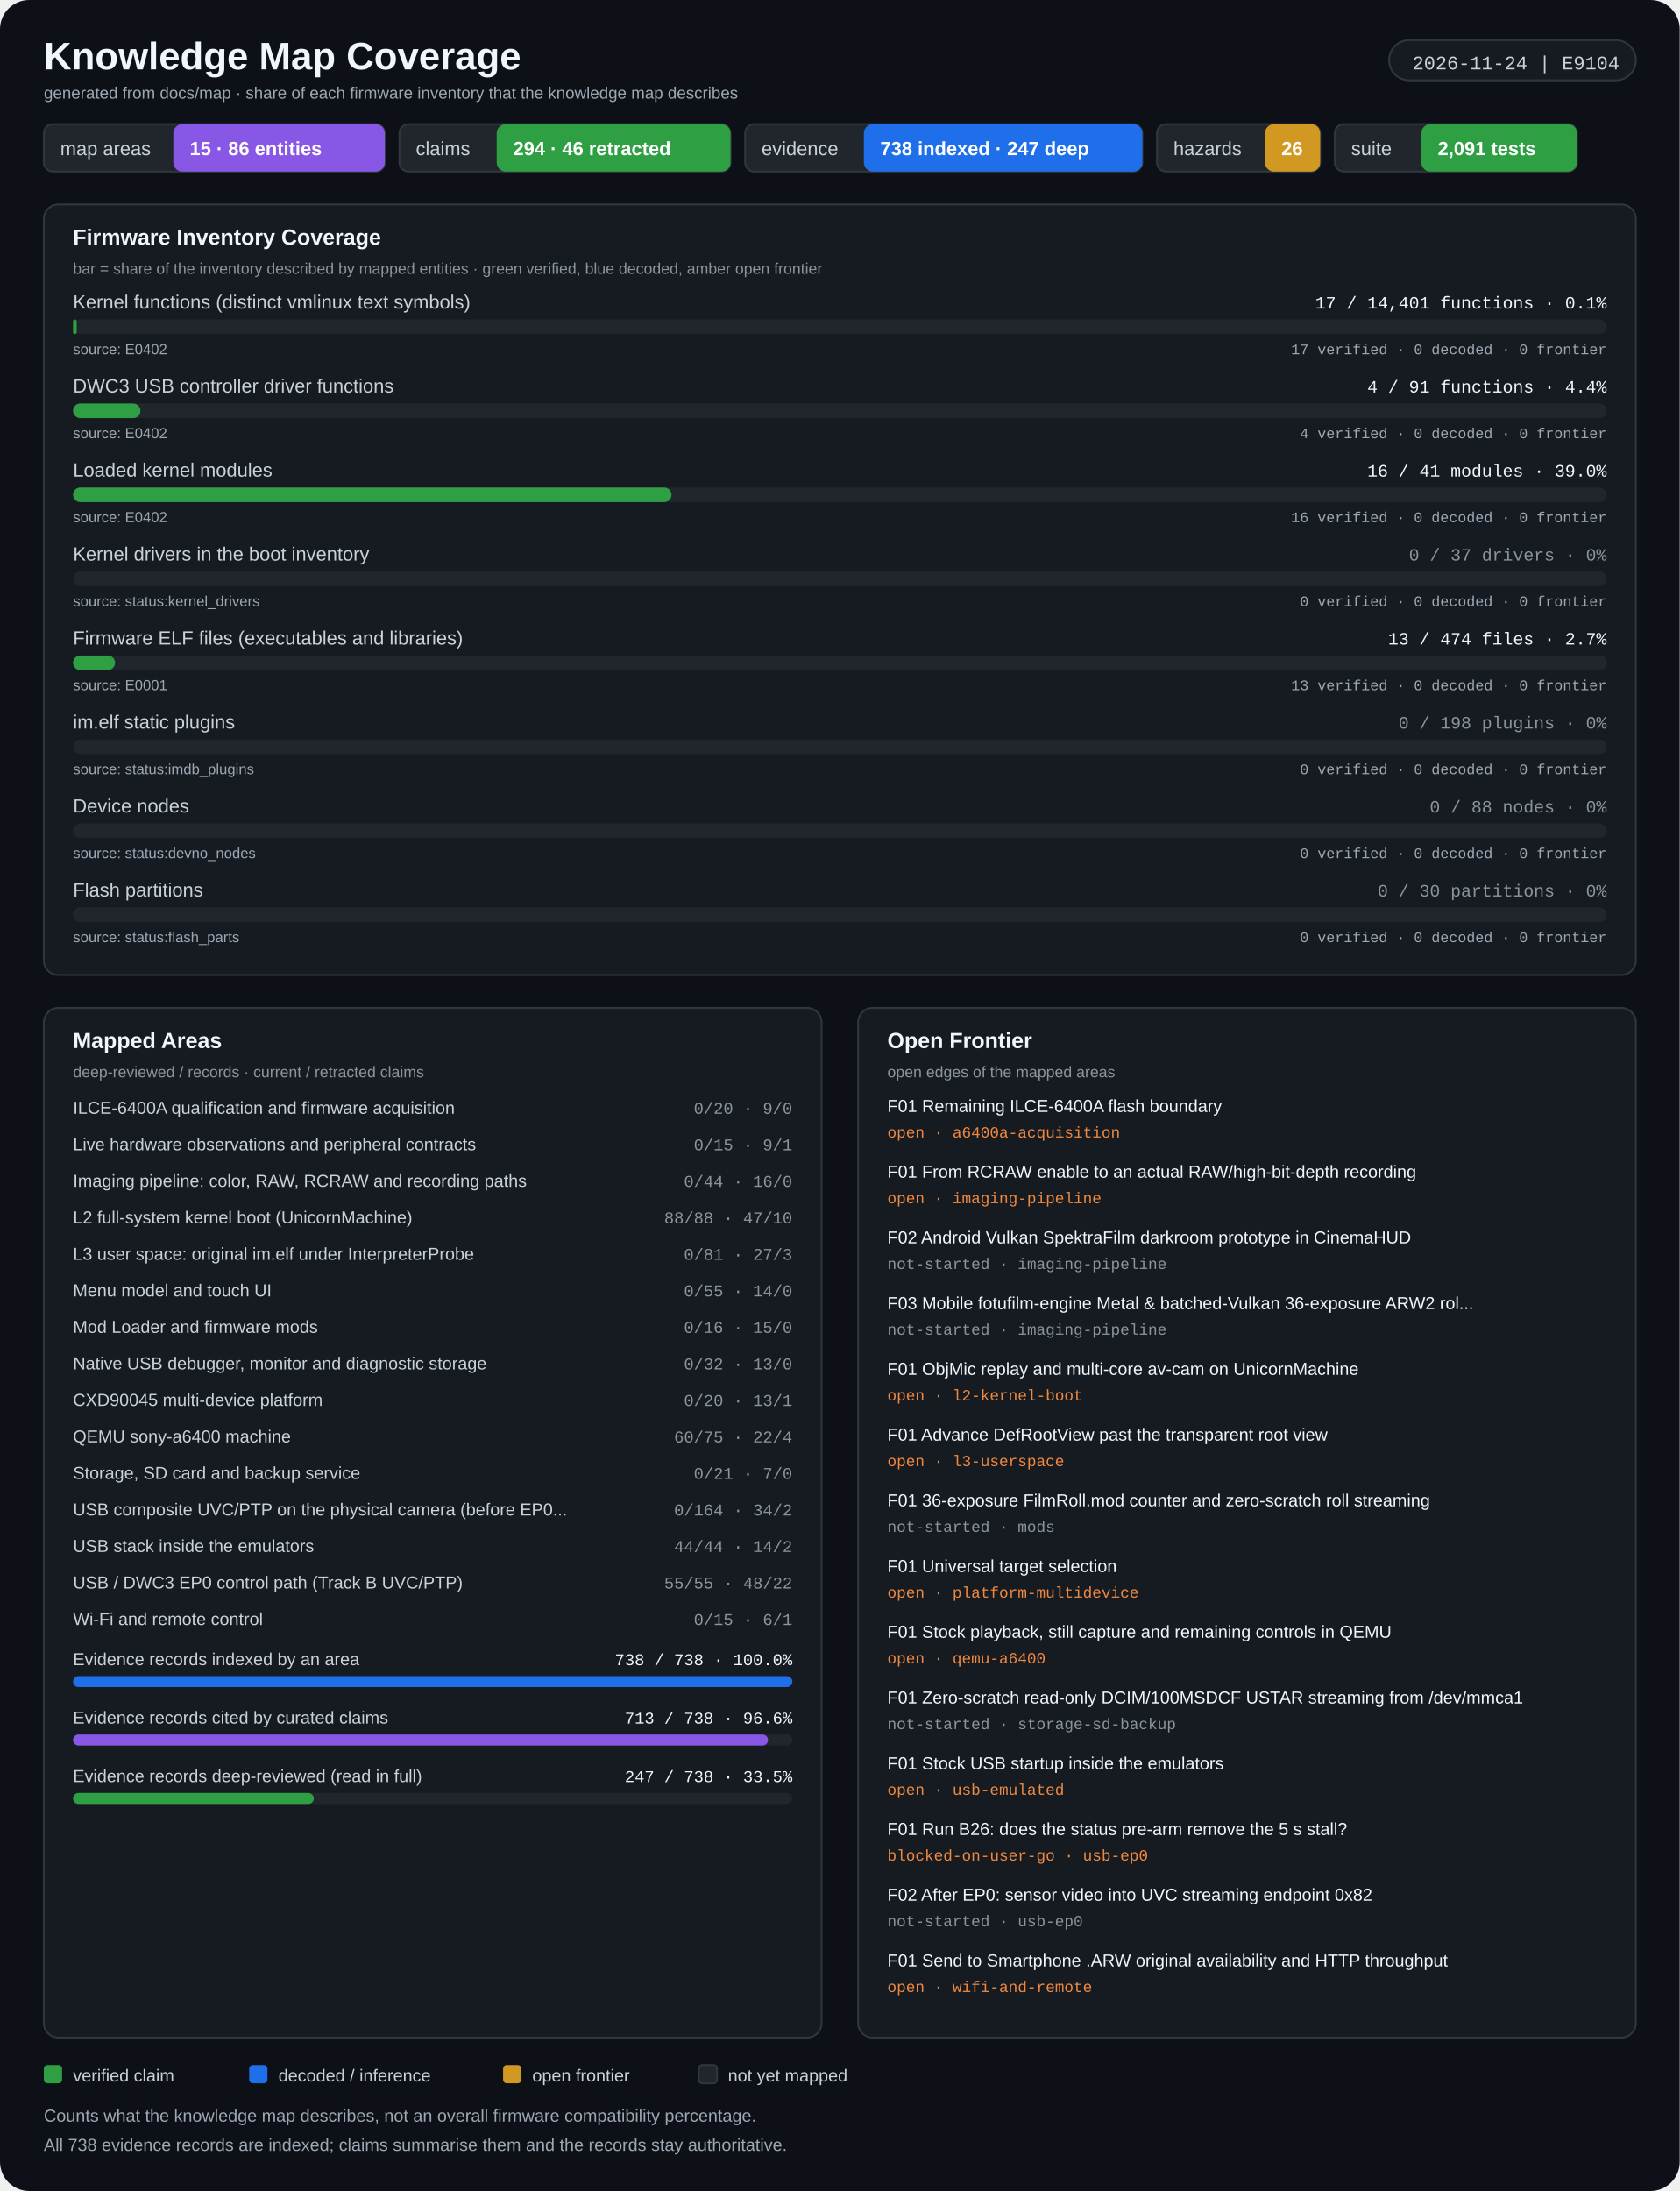
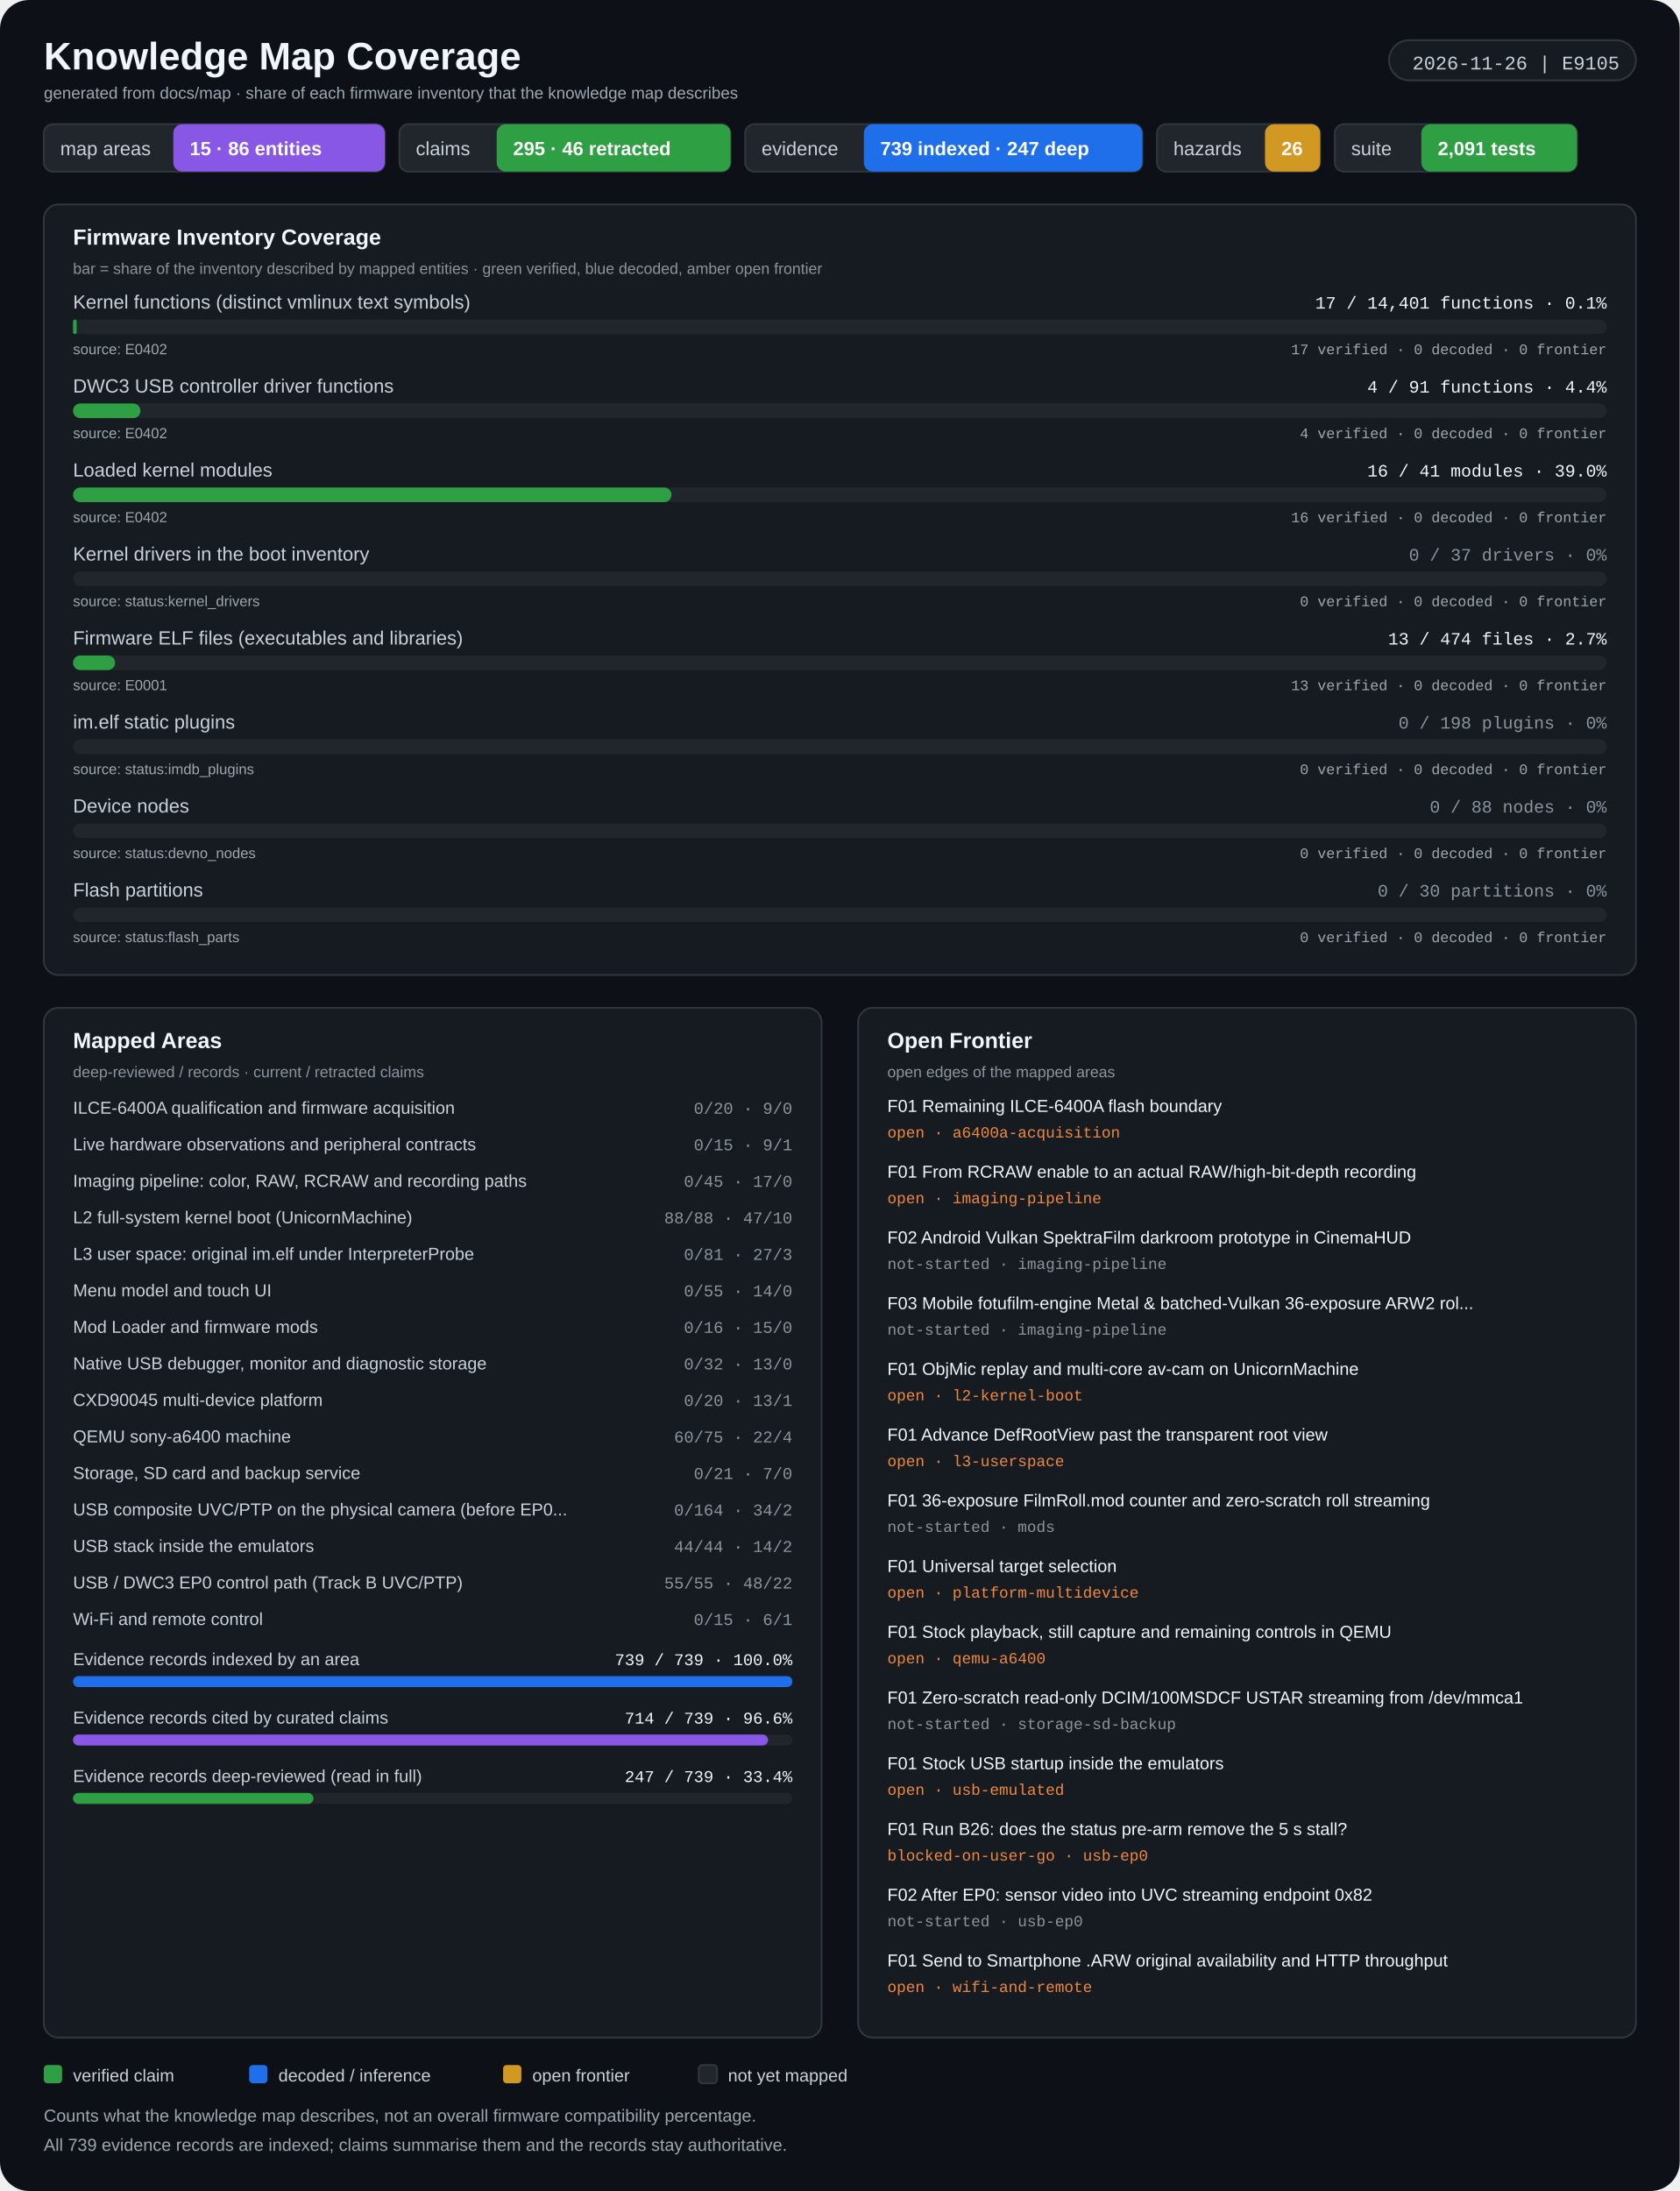
<svg xmlns="http://www.w3.org/2000/svg" width="920" height="1200" viewBox="0 0 920 1200" role="img" aria-labelledby="title desc">
  <rect width="920" height="1200" rx="16" fill="#0d1117" />
  <g>
    <text x="24" y="38" fill="#f0f6fc" font-size="21" font-weight="700" font-family="Segoe UI, Arial, sans-serif" text-anchor="start">Knowledge Map Coverage</text>
    <text x="24" y="54" fill="#9da7b3" font-size="9" font-weight="400" font-family="Segoe UI, Arial, sans-serif" text-anchor="start">generated from docs/map · share of each firmware inventory that the knowledge map describes</text>
    <rect x="760.82" y="22" width="135.18" height="22" rx="11" fill="#161b22" stroke="#30363d" stroke-width="1" />
-     <text x="887" y="38" fill="#c9d1d9" font-size="10.5" font-weight="400" font-family="Consolas, 'Courier New', monospace" text-anchor="end">2026-11-24 | E9104</text>
+     <text x="887" y="38" fill="#c9d1d9" font-size="10.5" font-weight="400" font-family="Consolas, 'Courier New', monospace" text-anchor="end">2026-11-26 | E9105</text>
    <rect x="24" y="68" width="186.763" height="26" rx="5" fill="#21262d" stroke="#30363d" stroke-width="1" />
    <rect x="94.92" y="68" width="115.843" height="26" rx="5" fill="#8957e5" />
    <text x="33" y="85" fill="#c9d1d9" font-size="10.5" font-weight="400" font-family="Segoe UI, Arial, sans-serif" text-anchor="start">map areas</text>
    <text x="103.92" y="85" fill="#ffffff" font-size="10.5" font-weight="700" font-family="Segoe UI, Arial, sans-serif" text-anchor="start">15 · 86 entities</text>
    <rect x="218.763" y="68" width="181.354" height="26" rx="5" fill="#21262d" stroke="#30363d" stroke-width="1" />
    <rect x="272.043" y="68" width="128.074" height="26" rx="5" fill="#2ea043" />
    <text x="227.763" y="85" fill="#c9d1d9" font-size="10.5" font-weight="400" font-family="Segoe UI, Arial, sans-serif" text-anchor="start">claims</text>
-     <text x="281.043" y="85" fill="#ffffff" font-size="10.5" font-weight="700" font-family="Segoe UI, Arial, sans-serif" text-anchor="start">294 · 46 retracted</text>
+     <text x="281.043" y="85" fill="#ffffff" font-size="10.5" font-weight="700" font-family="Segoe UI, Arial, sans-serif" text-anchor="start">295 · 46 retracted</text>
    <rect x="408.117" y="68" width="217.574" height="26" rx="5" fill="#21262d" stroke="#30363d" stroke-width="1" />
    <rect x="473.157" y="68" width="152.534" height="26" rx="5" fill="#1f6feb" />
    <text x="417.117" y="85" fill="#c9d1d9" font-size="10.5" font-weight="400" font-family="Segoe UI, Arial, sans-serif" text-anchor="start">evidence</text>
-     <text x="482.157" y="85" fill="#ffffff" font-size="10.5" font-weight="700" font-family="Segoe UI, Arial, sans-serif" text-anchor="start">738 indexed · 247 deep</text>
+     <text x="482.157" y="85" fill="#ffffff" font-size="10.5" font-weight="700" font-family="Segoe UI, Arial, sans-serif" text-anchor="start">739 indexed · 247 deep</text>
    <rect x="633.691" y="68" width="89.39" height="26" rx="5" fill="#21262d" stroke="#30363d" stroke-width="1" />
    <rect x="692.851" y="68" width="30.23" height="26" rx="5" fill="#d29922" />
    <text x="642.691" y="85" fill="#c9d1d9" font-size="10.5" font-weight="400" font-family="Segoe UI, Arial, sans-serif" text-anchor="start">hazards</text>
    <text x="701.851" y="85" fill="#ffffff" font-size="10.5" font-weight="700" font-family="Segoe UI, Arial, sans-serif" text-anchor="start">26</text>
    <rect x="731.082" y="68" width="132.667" height="26" rx="5" fill="#21262d" stroke="#30363d" stroke-width="1" />
    <rect x="778.482" y="68" width="85.267" height="26" rx="5" fill="#2ea043" />
    <text x="740.082" y="85" fill="#c9d1d9" font-size="10.5" font-weight="400" font-family="Segoe UI, Arial, sans-serif" text-anchor="start">suite</text>
    <text x="787.482" y="85" fill="#ffffff" font-size="10.5" font-weight="700" font-family="Segoe UI, Arial, sans-serif" text-anchor="start">2,091 tests</text>
    <rect x="24" y="112" width="872" height="422" rx="8" fill="#161b22" stroke="#30363d" stroke-width="1" />
    <text x="40" y="134" fill="#f0f6fc" font-size="12" font-weight="700" font-family="Segoe UI, Arial, sans-serif" text-anchor="start">Firmware Inventory Coverage</text>
    <text x="40" y="150" fill="#8b949e" font-size="8.5" font-weight="400" font-family="Segoe UI, Arial, sans-serif" text-anchor="start">bar = share of the inventory described by mapped entities · green verified, blue decoded, amber open frontier</text>
    <text x="40" y="169" fill="#c9d1d9" font-size="10.5" font-weight="400" font-family="Segoe UI, Arial, sans-serif" text-anchor="start">Kernel functions (distinct vmlinux text symbols)</text>
    <text x="880" y="169" fill="#f0f6fc" font-size="9.5" font-weight="400" font-family="Consolas, 'Courier New', monospace" text-anchor="end">17 / 14,401 functions · 0.1%</text>
    <rect x="40" y="175" width="840" height="8" rx="4" fill="#21262d" />
    <rect x="40" y="175" width="2" height="8" rx="1" fill="#2ea043" />
    <text x="40" y="194" fill="#9da7b3" font-size="8" font-weight="400" font-family="Segoe UI, Arial, sans-serif" text-anchor="start">source: E0402</text>
    <text x="880" y="194" fill="#9da7b3" font-size="8" font-weight="400" font-family="Consolas, 'Courier New', monospace" text-anchor="end">17 verified · 0 decoded · 0 frontier</text>
    <text x="40" y="215" fill="#c9d1d9" font-size="10.5" font-weight="400" font-family="Segoe UI, Arial, sans-serif" text-anchor="start">DWC3 USB controller driver functions</text>
    <text x="880" y="215" fill="#f0f6fc" font-size="9.5" font-weight="400" font-family="Consolas, 'Courier New', monospace" text-anchor="end">4 / 91 functions · 4.4%</text>
    <rect x="40" y="221" width="840" height="8" rx="4" fill="#21262d" />
    <rect x="40" y="221" width="36.923" height="8" rx="4" fill="#2ea043" />
    <text x="40" y="240" fill="#9da7b3" font-size="8" font-weight="400" font-family="Segoe UI, Arial, sans-serif" text-anchor="start">source: E0402</text>
    <text x="880" y="240" fill="#9da7b3" font-size="8" font-weight="400" font-family="Consolas, 'Courier New', monospace" text-anchor="end">4 verified · 0 decoded · 0 frontier</text>
    <text x="40" y="261" fill="#c9d1d9" font-size="10.5" font-weight="400" font-family="Segoe UI, Arial, sans-serif" text-anchor="start">Loaded kernel modules</text>
    <text x="880" y="261" fill="#f0f6fc" font-size="9.5" font-weight="400" font-family="Consolas, 'Courier New', monospace" text-anchor="end">16 / 41 modules · 39.0%</text>
    <rect x="40" y="267" width="840" height="8" rx="4" fill="#21262d" />
    <rect x="40" y="267" width="327.805" height="8" rx="4" fill="#2ea043" />
    <text x="40" y="286" fill="#9da7b3" font-size="8" font-weight="400" font-family="Segoe UI, Arial, sans-serif" text-anchor="start">source: E0402</text>
    <text x="880" y="286" fill="#9da7b3" font-size="8" font-weight="400" font-family="Consolas, 'Courier New', monospace" text-anchor="end">16 verified · 0 decoded · 0 frontier</text>
    <text x="40" y="307" fill="#c9d1d9" font-size="10.5" font-weight="400" font-family="Segoe UI, Arial, sans-serif" text-anchor="start">Kernel drivers in the boot inventory</text>
    <text x="880" y="307" fill="#8b949e" font-size="9.5" font-weight="400" font-family="Consolas, 'Courier New', monospace" text-anchor="end">0 / 37 drivers · 0%</text>
    <rect x="40" y="313" width="840" height="8" rx="4" fill="#21262d" />
    <text x="40" y="332" fill="#9da7b3" font-size="8" font-weight="400" font-family="Segoe UI, Arial, sans-serif" text-anchor="start">source: status:kernel_drivers</text>
    <text x="880" y="332" fill="#9da7b3" font-size="8" font-weight="400" font-family="Consolas, 'Courier New', monospace" text-anchor="end">0 verified · 0 decoded · 0 frontier</text>
    <text x="40" y="353" fill="#c9d1d9" font-size="10.5" font-weight="400" font-family="Segoe UI, Arial, sans-serif" text-anchor="start">Firmware ELF files (executables and libraries)</text>
    <text x="880" y="353" fill="#f0f6fc" font-size="9.5" font-weight="400" font-family="Consolas, 'Courier New', monospace" text-anchor="end">13 / 474 files · 2.7%</text>
    <rect x="40" y="359" width="840" height="8" rx="4" fill="#21262d" />
    <rect x="40" y="359" width="23.038" height="8" rx="4" fill="#2ea043" />
    <text x="40" y="378" fill="#9da7b3" font-size="8" font-weight="400" font-family="Segoe UI, Arial, sans-serif" text-anchor="start">source: E0001</text>
    <text x="880" y="378" fill="#9da7b3" font-size="8" font-weight="400" font-family="Consolas, 'Courier New', monospace" text-anchor="end">13 verified · 0 decoded · 0 frontier</text>
    <text x="40" y="399" fill="#c9d1d9" font-size="10.5" font-weight="400" font-family="Segoe UI, Arial, sans-serif" text-anchor="start">im.elf static plugins</text>
    <text x="880" y="399" fill="#8b949e" font-size="9.5" font-weight="400" font-family="Consolas, 'Courier New', monospace" text-anchor="end">0 / 198 plugins · 0%</text>
    <rect x="40" y="405" width="840" height="8" rx="4" fill="#21262d" />
    <text x="40" y="424" fill="#9da7b3" font-size="8" font-weight="400" font-family="Segoe UI, Arial, sans-serif" text-anchor="start">source: status:imdb_plugins</text>
    <text x="880" y="424" fill="#9da7b3" font-size="8" font-weight="400" font-family="Consolas, 'Courier New', monospace" text-anchor="end">0 verified · 0 decoded · 0 frontier</text>
    <text x="40" y="445" fill="#c9d1d9" font-size="10.5" font-weight="400" font-family="Segoe UI, Arial, sans-serif" text-anchor="start">Device nodes</text>
    <text x="880" y="445" fill="#8b949e" font-size="9.5" font-weight="400" font-family="Consolas, 'Courier New', monospace" text-anchor="end">0 / 88 nodes · 0%</text>
    <rect x="40" y="451" width="840" height="8" rx="4" fill="#21262d" />
    <text x="40" y="470" fill="#9da7b3" font-size="8" font-weight="400" font-family="Segoe UI, Arial, sans-serif" text-anchor="start">source: status:devno_nodes</text>
    <text x="880" y="470" fill="#9da7b3" font-size="8" font-weight="400" font-family="Consolas, 'Courier New', monospace" text-anchor="end">0 verified · 0 decoded · 0 frontier</text>
    <text x="40" y="491" fill="#c9d1d9" font-size="10.5" font-weight="400" font-family="Segoe UI, Arial, sans-serif" text-anchor="start">Flash partitions</text>
    <text x="880" y="491" fill="#8b949e" font-size="9.5" font-weight="400" font-family="Consolas, 'Courier New', monospace" text-anchor="end">0 / 30 partitions · 0%</text>
    <rect x="40" y="497" width="840" height="8" rx="4" fill="#21262d" />
    <text x="40" y="516" fill="#9da7b3" font-size="8" font-weight="400" font-family="Segoe UI, Arial, sans-serif" text-anchor="start">source: status:flash_parts</text>
    <text x="880" y="516" fill="#9da7b3" font-size="8" font-weight="400" font-family="Consolas, 'Courier New', monospace" text-anchor="end">0 verified · 0 decoded · 0 frontier</text>
    <rect x="24" y="552" width="426" height="564" rx="8" fill="#161b22" stroke="#30363d" stroke-width="1" />
    <rect x="470" y="552" width="426" height="564" rx="8" fill="#161b22" stroke="#30363d" stroke-width="1" />
    <text x="40" y="574" fill="#f0f6fc" font-size="12" font-weight="700" font-family="Segoe UI, Arial, sans-serif" text-anchor="start">Mapped Areas</text>
    <text x="40" y="590" fill="#8b949e" font-size="8.5" font-weight="400" font-family="Segoe UI, Arial, sans-serif" text-anchor="start">deep-reviewed / records · current / retracted claims</text>
    <text x="486" y="574" fill="#f0f6fc" font-size="12" font-weight="700" font-family="Segoe UI, Arial, sans-serif" text-anchor="start">Open Frontier</text>
    <text x="486" y="590" fill="#8b949e" font-size="8.5" font-weight="400" font-family="Segoe UI, Arial, sans-serif" text-anchor="start">open edges of the mapped areas</text>
    <text x="40" y="610" fill="#c9d1d9" font-size="9.5" font-weight="400" font-family="Segoe UI, Arial, sans-serif" text-anchor="start">ILCE-6400A qualification and firmware acquisition</text>
    <text x="434" y="610" fill="#8b949e" font-size="9" font-weight="400" font-family="Consolas, 'Courier New', monospace" text-anchor="end">0/20 · 9/0</text>
    <text x="40" y="630" fill="#c9d1d9" font-size="9.5" font-weight="400" font-family="Segoe UI, Arial, sans-serif" text-anchor="start">Live hardware observations and peripheral contracts</text>
    <text x="434" y="630" fill="#8b949e" font-size="9" font-weight="400" font-family="Consolas, 'Courier New', monospace" text-anchor="end">0/15 · 9/1</text>
    <text x="40" y="650" fill="#c9d1d9" font-size="9.5" font-weight="400" font-family="Segoe UI, Arial, sans-serif" text-anchor="start">Imaging pipeline: color, RAW, RCRAW and recording paths</text>
-     <text x="434" y="650" fill="#8b949e" font-size="9" font-weight="400" font-family="Consolas, 'Courier New', monospace" text-anchor="end">0/44 · 16/0</text>
+     <text x="434" y="650" fill="#8b949e" font-size="9" font-weight="400" font-family="Consolas, 'Courier New', monospace" text-anchor="end">0/45 · 17/0</text>
    <text x="40" y="670" fill="#c9d1d9" font-size="9.5" font-weight="400" font-family="Segoe UI, Arial, sans-serif" text-anchor="start">L2 full-system kernel boot (UnicornMachine)</text>
    <text x="434" y="670" fill="#8b949e" font-size="9" font-weight="400" font-family="Consolas, 'Courier New', monospace" text-anchor="end">88/88 · 47/10</text>
    <text x="40" y="690" fill="#c9d1d9" font-size="9.5" font-weight="400" font-family="Segoe UI, Arial, sans-serif" text-anchor="start">L3 user space: original im.elf under InterpreterProbe</text>
    <text x="434" y="690" fill="#8b949e" font-size="9" font-weight="400" font-family="Consolas, 'Courier New', monospace" text-anchor="end">0/81 · 27/3</text>
    <text x="40" y="710" fill="#c9d1d9" font-size="9.5" font-weight="400" font-family="Segoe UI, Arial, sans-serif" text-anchor="start">Menu model and touch UI</text>
    <text x="434" y="710" fill="#8b949e" font-size="9" font-weight="400" font-family="Consolas, 'Courier New', monospace" text-anchor="end">0/55 · 14/0</text>
    <text x="40" y="730" fill="#c9d1d9" font-size="9.5" font-weight="400" font-family="Segoe UI, Arial, sans-serif" text-anchor="start">Mod Loader and firmware mods</text>
    <text x="434" y="730" fill="#8b949e" font-size="9" font-weight="400" font-family="Consolas, 'Courier New', monospace" text-anchor="end">0/16 · 15/0</text>
    <text x="40" y="750" fill="#c9d1d9" font-size="9.5" font-weight="400" font-family="Segoe UI, Arial, sans-serif" text-anchor="start">Native USB debugger, monitor and diagnostic storage</text>
    <text x="434" y="750" fill="#8b949e" font-size="9" font-weight="400" font-family="Consolas, 'Courier New', monospace" text-anchor="end">0/32 · 13/0</text>
    <text x="40" y="770" fill="#c9d1d9" font-size="9.5" font-weight="400" font-family="Segoe UI, Arial, sans-serif" text-anchor="start">CXD90045 multi-device platform</text>
    <text x="434" y="770" fill="#8b949e" font-size="9" font-weight="400" font-family="Consolas, 'Courier New', monospace" text-anchor="end">0/20 · 13/1</text>
    <text x="40" y="790" fill="#c9d1d9" font-size="9.5" font-weight="400" font-family="Segoe UI, Arial, sans-serif" text-anchor="start">QEMU sony-a6400 machine</text>
    <text x="434" y="790" fill="#8b949e" font-size="9" font-weight="400" font-family="Consolas, 'Courier New', monospace" text-anchor="end">60/75 · 22/4</text>
    <text x="40" y="810" fill="#c9d1d9" font-size="9.5" font-weight="400" font-family="Segoe UI, Arial, sans-serif" text-anchor="start">Storage, SD card and backup service</text>
    <text x="434" y="810" fill="#8b949e" font-size="9" font-weight="400" font-family="Consolas, 'Courier New', monospace" text-anchor="end">0/21 · 7/0</text>
    <text x="40" y="830" fill="#c9d1d9" font-size="9.5" font-weight="400" font-family="Segoe UI, Arial, sans-serif" text-anchor="start">USB composite UVC/PTP on the physical camera (before EP0...</text>
    <text x="434" y="830" fill="#8b949e" font-size="9" font-weight="400" font-family="Consolas, 'Courier New', monospace" text-anchor="end">0/164 · 34/2</text>
    <text x="40" y="850" fill="#c9d1d9" font-size="9.5" font-weight="400" font-family="Segoe UI, Arial, sans-serif" text-anchor="start">USB stack inside the emulators</text>
    <text x="434" y="850" fill="#8b949e" font-size="9" font-weight="400" font-family="Consolas, 'Courier New', monospace" text-anchor="end">44/44 · 14/2</text>
    <text x="40" y="870" fill="#c9d1d9" font-size="9.5" font-weight="400" font-family="Segoe UI, Arial, sans-serif" text-anchor="start">USB / DWC3 EP0 control path (Track B UVC/PTP)</text>
    <text x="434" y="870" fill="#8b949e" font-size="9" font-weight="400" font-family="Consolas, 'Courier New', monospace" text-anchor="end">55/55 · 48/22</text>
    <text x="40" y="890" fill="#c9d1d9" font-size="9.5" font-weight="400" font-family="Segoe UI, Arial, sans-serif" text-anchor="start">Wi-Fi and remote control</text>
    <text x="434" y="890" fill="#8b949e" font-size="9" font-weight="400" font-family="Consolas, 'Courier New', monospace" text-anchor="end">0/15 · 6/1</text>
    <text x="40" y="912" fill="#c9d1d9" font-size="9.5" font-weight="400" font-family="Segoe UI, Arial, sans-serif" text-anchor="start">Evidence records indexed by an area</text>
-     <text x="434" y="912" fill="#f0f6fc" font-size="9" font-weight="400" font-family="Consolas, 'Courier New', monospace" text-anchor="end">738 / 738 · 100.0%</text>
+     <text x="434" y="912" fill="#f0f6fc" font-size="9" font-weight="400" font-family="Consolas, 'Courier New', monospace" text-anchor="end">739 / 739 · 100.0%</text>
    <rect x="40" y="918" width="394" height="6" rx="3" fill="#21262d" />
    <rect x="40" y="918" width="394" height="6" rx="3" fill="#1f6feb" />
    <text x="40" y="944" fill="#c9d1d9" font-size="9.5" font-weight="400" font-family="Segoe UI, Arial, sans-serif" text-anchor="start">Evidence records cited by curated claims</text>
-     <text x="434" y="944" fill="#f0f6fc" font-size="9" font-weight="400" font-family="Consolas, 'Courier New', monospace" text-anchor="end">713 / 738 · 96.6%</text>
+     <text x="434" y="944" fill="#f0f6fc" font-size="9" font-weight="400" font-family="Consolas, 'Courier New', monospace" text-anchor="end">714 / 739 · 96.6%</text>
    <rect x="40" y="950" width="394" height="6" rx="3" fill="#21262d" />
-     <rect x="40" y="950" width="380.653" height="6" rx="3" fill="#8957e5" />
+     <rect x="40" y="950" width="380.671" height="6" rx="3" fill="#8957e5" />
    <text x="40" y="976" fill="#c9d1d9" font-size="9.5" font-weight="400" font-family="Segoe UI, Arial, sans-serif" text-anchor="start">Evidence records deep-reviewed (read in full)</text>
-     <text x="434" y="976" fill="#f0f6fc" font-size="9" font-weight="400" font-family="Consolas, 'Courier New', monospace" text-anchor="end">247 / 738 · 33.5%</text>
+     <text x="434" y="976" fill="#f0f6fc" font-size="9" font-weight="400" font-family="Consolas, 'Courier New', monospace" text-anchor="end">247 / 739 · 33.4%</text>
    <rect x="40" y="982" width="394" height="6" rx="3" fill="#21262d" />
-     <rect x="40" y="982" width="131.867" height="6" rx="3" fill="#2ea043" />
+     <rect x="40" y="982" width="131.689" height="6" rx="3" fill="#2ea043" />
    <text x="486" y="609" fill="#f0f6fc" font-size="9.5" font-weight="400" font-family="Segoe UI, Arial, sans-serif" text-anchor="start">F01  Remaining ILCE-6400A flash boundary</text>
    <text x="486" y="623" fill="#f0883e" font-size="8.5" font-weight="400" font-family="Consolas, 'Courier New', monospace" text-anchor="start">open · a6400a-acquisition</text>
    <text x="486" y="645" fill="#f0f6fc" font-size="9.5" font-weight="400" font-family="Segoe UI, Arial, sans-serif" text-anchor="start">F01  From RCRAW enable to an actual RAW/high-bit-depth recording</text>
    <text x="486" y="659" fill="#f0883e" font-size="8.5" font-weight="400" font-family="Consolas, 'Courier New', monospace" text-anchor="start">open · imaging-pipeline</text>
    <text x="486" y="681" fill="#f0f6fc" font-size="9.5" font-weight="400" font-family="Segoe UI, Arial, sans-serif" text-anchor="start">F02  Android Vulkan SpektraFilm darkroom prototype in CinemaHUD</text>
    <text x="486" y="695" fill="#8b949e" font-size="8.5" font-weight="400" font-family="Consolas, 'Courier New', monospace" text-anchor="start">not-started · imaging-pipeline</text>
    <text x="486" y="717" fill="#f0f6fc" font-size="9.5" font-weight="400" font-family="Segoe UI, Arial, sans-serif" text-anchor="start">F03  Mobile fotufilm-engine Metal &amp; batched-Vulkan 36-exposure ARW2 rol...</text>
    <text x="486" y="731" fill="#8b949e" font-size="8.5" font-weight="400" font-family="Consolas, 'Courier New', monospace" text-anchor="start">not-started · imaging-pipeline</text>
    <text x="486" y="753" fill="#f0f6fc" font-size="9.5" font-weight="400" font-family="Segoe UI, Arial, sans-serif" text-anchor="start">F01  ObjMic replay and multi-core av-cam on UnicornMachine</text>
    <text x="486" y="767" fill="#f0883e" font-size="8.5" font-weight="400" font-family="Consolas, 'Courier New', monospace" text-anchor="start">open · l2-kernel-boot</text>
    <text x="486" y="789" fill="#f0f6fc" font-size="9.5" font-weight="400" font-family="Segoe UI, Arial, sans-serif" text-anchor="start">F01  Advance DefRootView past the transparent root view</text>
    <text x="486" y="803" fill="#f0883e" font-size="8.5" font-weight="400" font-family="Consolas, 'Courier New', monospace" text-anchor="start">open · l3-userspace</text>
    <text x="486" y="825" fill="#f0f6fc" font-size="9.5" font-weight="400" font-family="Segoe UI, Arial, sans-serif" text-anchor="start">F01  36-exposure FilmRoll.mod counter and zero-scratch roll streaming</text>
    <text x="486" y="839" fill="#8b949e" font-size="8.5" font-weight="400" font-family="Consolas, 'Courier New', monospace" text-anchor="start">not-started · mods</text>
    <text x="486" y="861" fill="#f0f6fc" font-size="9.5" font-weight="400" font-family="Segoe UI, Arial, sans-serif" text-anchor="start">F01  Universal target selection</text>
    <text x="486" y="875" fill="#f0883e" font-size="8.5" font-weight="400" font-family="Consolas, 'Courier New', monospace" text-anchor="start">open · platform-multidevice</text>
    <text x="486" y="897" fill="#f0f6fc" font-size="9.5" font-weight="400" font-family="Segoe UI, Arial, sans-serif" text-anchor="start">F01  Stock playback, still capture and remaining controls in QEMU</text>
    <text x="486" y="911" fill="#f0883e" font-size="8.5" font-weight="400" font-family="Consolas, 'Courier New', monospace" text-anchor="start">open · qemu-a6400</text>
    <text x="486" y="933" fill="#f0f6fc" font-size="9.5" font-weight="400" font-family="Segoe UI, Arial, sans-serif" text-anchor="start">F01  Zero-scratch read-only DCIM/100MSDCF USTAR streaming from /dev/mmca1</text>
    <text x="486" y="947" fill="#8b949e" font-size="8.5" font-weight="400" font-family="Consolas, 'Courier New', monospace" text-anchor="start">not-started · storage-sd-backup</text>
    <text x="486" y="969" fill="#f0f6fc" font-size="9.5" font-weight="400" font-family="Segoe UI, Arial, sans-serif" text-anchor="start">F01  Stock USB startup inside the emulators</text>
    <text x="486" y="983" fill="#f0883e" font-size="8.5" font-weight="400" font-family="Consolas, 'Courier New', monospace" text-anchor="start">open · usb-emulated</text>
    <text x="486" y="1005" fill="#f0f6fc" font-size="9.5" font-weight="400" font-family="Segoe UI, Arial, sans-serif" text-anchor="start">F01  Run B26: does the status pre-arm remove the 5 s stall?</text>
    <text x="486" y="1019" fill="#f0883e" font-size="8.5" font-weight="400" font-family="Consolas, 'Courier New', monospace" text-anchor="start">blocked-on-user-go · usb-ep0</text>
    <text x="486" y="1041" fill="#f0f6fc" font-size="9.5" font-weight="400" font-family="Segoe UI, Arial, sans-serif" text-anchor="start">F02  After EP0: sensor video into UVC streaming endpoint 0x82</text>
    <text x="486" y="1055" fill="#8b949e" font-size="8.5" font-weight="400" font-family="Consolas, 'Courier New', monospace" text-anchor="start">not-started · usb-ep0</text>
    <text x="486" y="1077" fill="#f0f6fc" font-size="9.5" font-weight="400" font-family="Segoe UI, Arial, sans-serif" text-anchor="start">F01  Send to Smartphone .ARW original availability and HTTP throughput</text>
    <text x="486" y="1091" fill="#f0883e" font-size="8.5" font-weight="400" font-family="Consolas, 'Courier New', monospace" text-anchor="start">open · wifi-and-remote</text>
    <rect x="24" y="1131" width="10" height="10" rx="2" fill="#2ea043" />
    <text x="40" y="1140" fill="#c9d1d9" font-size="9.5" font-weight="400" font-family="Segoe UI, Arial, sans-serif" text-anchor="start">verified claim</text>
    <rect x="136.48" y="1131" width="10" height="10" rx="2" fill="#1f6feb" />
    <text x="152.48" y="1140" fill="#c9d1d9" font-size="9.5" font-weight="400" font-family="Segoe UI, Arial, sans-serif" text-anchor="start">decoded / inference</text>
    <rect x="275.56" y="1131" width="10" height="10" rx="2" fill="#d29922" />
    <text x="291.56" y="1140" fill="#c9d1d9" font-size="9.5" font-weight="400" font-family="Segoe UI, Arial, sans-serif" text-anchor="start">open frontier</text>
    <rect x="382.72" y="1131" width="10" height="10" rx="2" fill="#21262d" stroke="#30363d" stroke-width="1" />
    <text x="398.72" y="1140" fill="#c9d1d9" font-size="9.5" font-weight="400" font-family="Segoe UI, Arial, sans-serif" text-anchor="start">not yet mapped</text>
    <text x="24" y="1162" fill="#9da7b3" font-size="9.5" font-weight="400" font-family="Segoe UI, Arial, sans-serif" text-anchor="start">Counts what the knowledge map describes, not an overall firmware compatibility percentage.</text>
-     <text x="24" y="1178" fill="#9da7b3" font-size="9.5" font-weight="400" font-family="Segoe UI, Arial, sans-serif" text-anchor="start">All 738 evidence records are indexed; claims summarise them and the records stay authoritative.</text>
+     <text x="24" y="1178" fill="#9da7b3" font-size="9.5" font-weight="400" font-family="Segoe UI, Arial, sans-serif" text-anchor="start">All 739 evidence records are indexed; claims summarise them and the records stay authoritative.</text>
  </g>
</svg>
